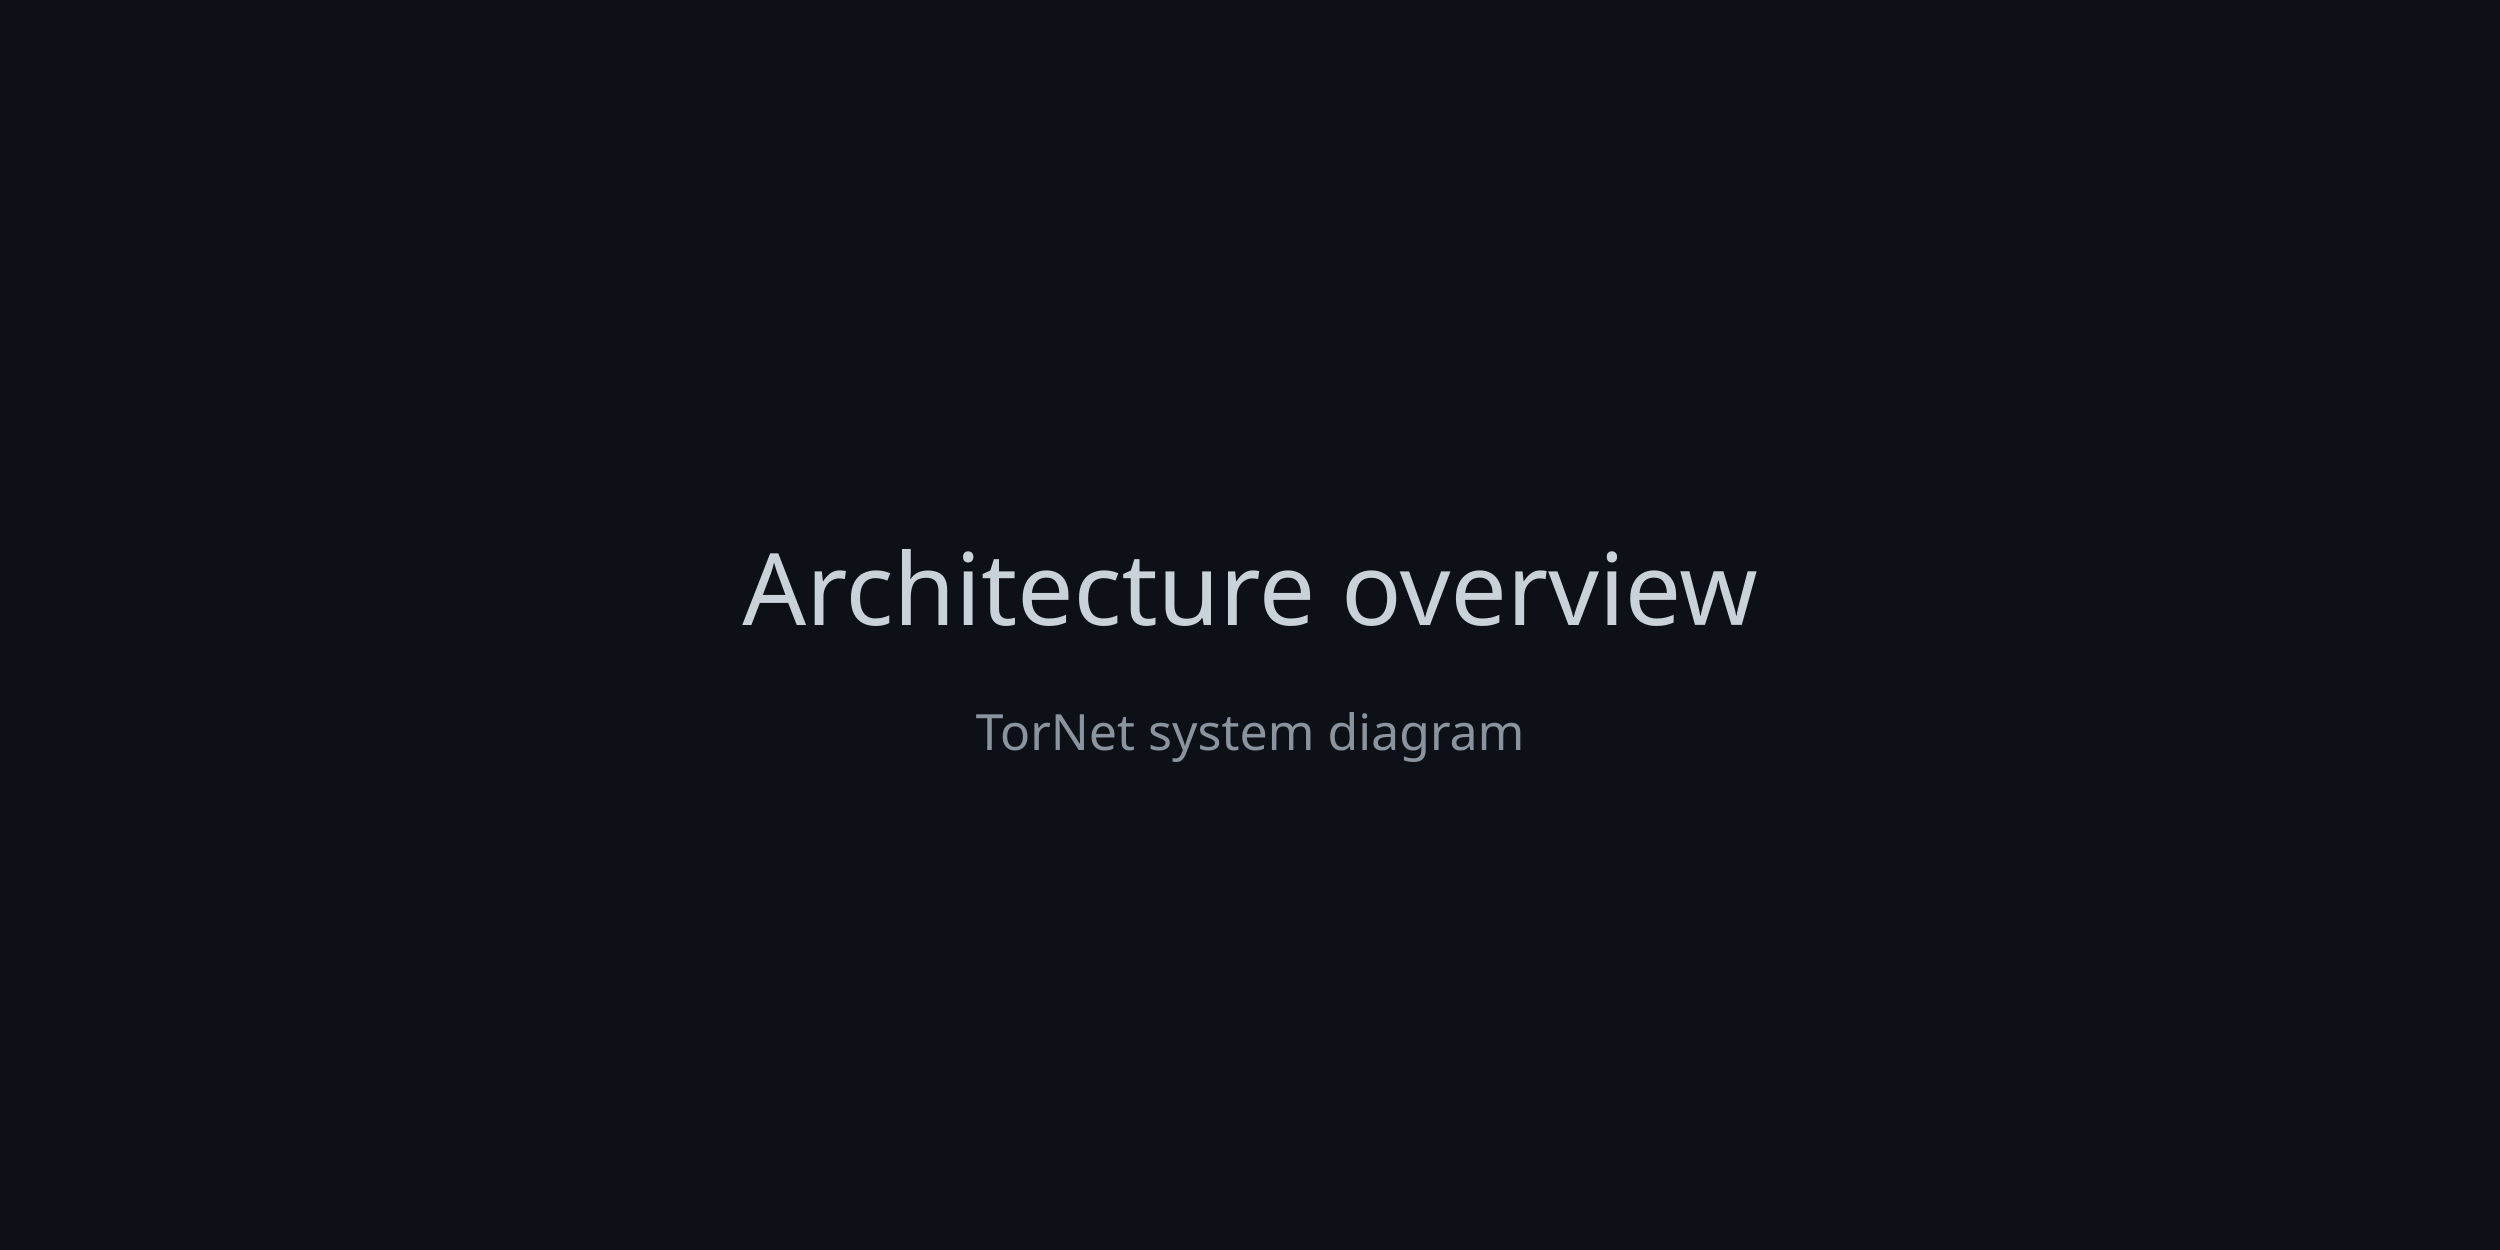
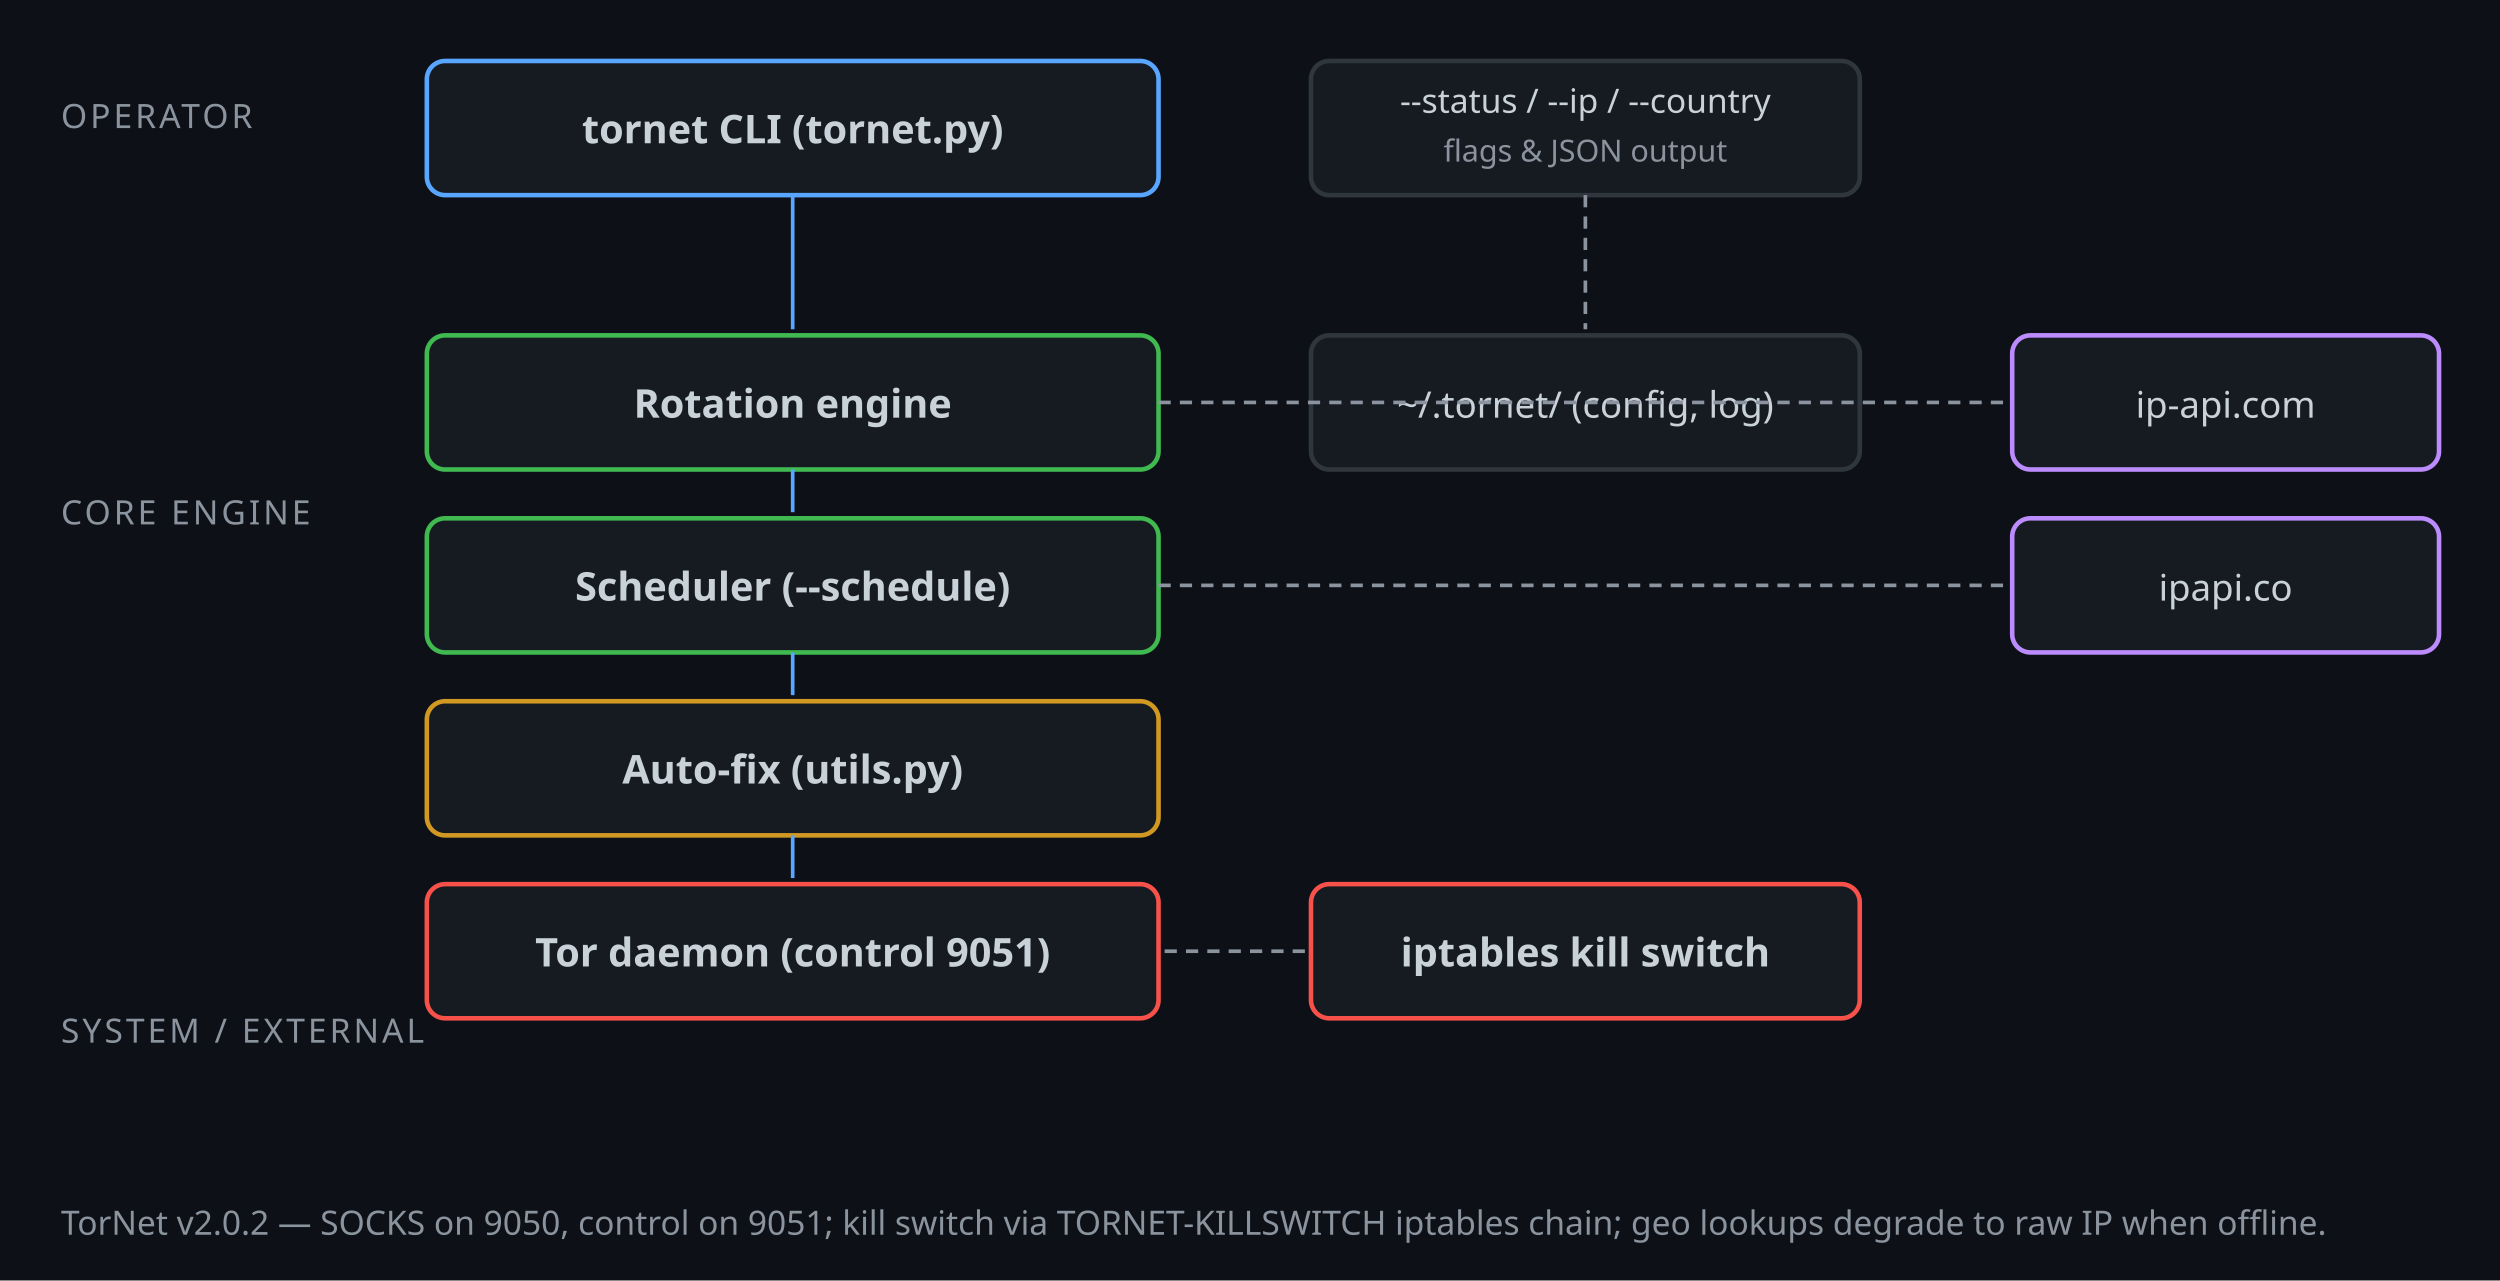
- <svg xmlns="http://www.w3.org/2000/svg" width="600" height="300" viewBox="0 0 600 300">
-   <rect width="600" height="300" fill="#0d1117" />
-   <text x="300" y="150" fill="#c9d1d9" font-family="sans-serif" font-size="24" text-anchor="middle">Architecture overview</text>
-   <text x="300" y="180" fill="#8b949e" font-family="sans-serif" font-size="12" text-anchor="middle">TorNet system diagram</text>
+ <svg xmlns="http://www.w3.org/2000/svg" width="820" height="420" viewBox="0 0 820 420" font-family="sans-serif">
+   <rect width="820" height="420" fill="#0d1117" />
+   <text x="20" y="42" fill="#8b949e" font-size="11" letter-spacing="1">OPERATOR</text>
+   <text x="20" y="172" fill="#8b949e" font-size="11" letter-spacing="1">CORE ENGINE</text>
+   <text x="20" y="342" fill="#8b949e" font-size="11" letter-spacing="1">SYSTEM / EXTERNAL</text>
+   <rect x="140" y="20" width="240" height="44" rx="6" fill="#161b22" stroke="#58a6ff" stroke-width="1.5" />
+   <text x="260" y="47" fill="#c9d1d9" font-size="13" text-anchor="middle" font-weight="bold">tornet CLI (tornet.py)</text>
+   <rect x="430" y="20" width="180" height="44" rx="6" fill="#161b22" stroke="#30363d" stroke-width="1.5" />
+   <text x="520" y="37" fill="#c9d1d9" font-size="11" text-anchor="middle">--status / --ip / --country</text>
+   <text x="520" y="53" fill="#8b949e" font-size="10" text-anchor="middle">flags &amp; JSON output</text>
+   <rect x="140" y="110" width="240" height="44" rx="6" fill="#161b22" stroke="#3fb950" stroke-width="1.5" />
+   <text x="260" y="137" fill="#c9d1d9" font-size="13" text-anchor="middle" font-weight="bold">Rotation engine</text>
+   <rect x="140" y="170" width="240" height="44" rx="6" fill="#161b22" stroke="#3fb950" stroke-width="1.5" />
+   <text x="260" y="197" fill="#c9d1d9" font-size="13" text-anchor="middle" font-weight="bold">Scheduler (--schedule)</text>
+   <rect x="140" y="230" width="240" height="44" rx="6" fill="#161b22" stroke="#d29922" stroke-width="1.5" />
+   <text x="260" y="257" fill="#c9d1d9" font-size="13" text-anchor="middle" font-weight="bold">Auto-fix (utils.py)</text>
+   <rect x="140" y="290" width="240" height="44" rx="6" fill="#161b22" stroke="#f85149" stroke-width="1.5" />
+   <text x="260" y="317" fill="#c9d1d9" font-size="13" text-anchor="middle" font-weight="bold">Tor daemon (control 9051)</text>
+   <rect x="430" y="290" width="180" height="44" rx="6" fill="#161b22" stroke="#f85149" stroke-width="1.5" />
+   <text x="520" y="317" fill="#c9d1d9" font-size="13" text-anchor="middle" font-weight="bold">iptables kill switch</text>
+   <rect x="660" y="110" width="140" height="44" rx="6" fill="#161b22" stroke="#bc8cff" stroke-width="1.5" />
+   <text x="730" y="137" fill="#c9d1d9" font-size="12" text-anchor="middle">ip-api.com</text>
+   <rect x="660" y="170" width="140" height="44" rx="6" fill="#161b22" stroke="#bc8cff" stroke-width="1.5" />
+   <text x="730" y="197" fill="#c9d1d9" font-size="12" text-anchor="middle">ipapi.co</text>
+   <rect x="430" y="110" width="180" height="44" rx="6" fill="#161b22" stroke="#30363d" stroke-width="1.5" />
+   <text x="520" y="137" fill="#c9d1d9" font-size="12" text-anchor="middle">~/.tornet/ (config, log)</text>
+   <g stroke="#58a6ff" stroke-width="1.2" fill="none">
+     <line x1="260" y1="64" x2="260" y2="108" />
+     <line x1="260" y1="154" x2="260" y2="168" />
+     <line x1="260" y1="214" x2="260" y2="228" />
+     <line x1="260" y1="274" x2="260" y2="288" />
+   </g>
+   <g stroke="#8b949e" stroke-width="1.2" fill="none" stroke-dasharray="4 3">
+     <line x1="520" y1="64" x2="520" y2="108" />
+     <line x1="380" y1="132" x2="658" y2="132" />
+     <line x1="380" y1="192" x2="658" y2="192" />
+     <line x1="382" y1="312" x2="428" y2="312" />
+   </g>
+   <text x="20" y="405" fill="#8b949e" font-size="11">TorNet v2.0.2 — SOCKS on 9050, control on 9051; kill switch via TORNET-KILLSWITCH iptables chain; geo lookups degrade to raw IP when offline.</text>
</svg>
